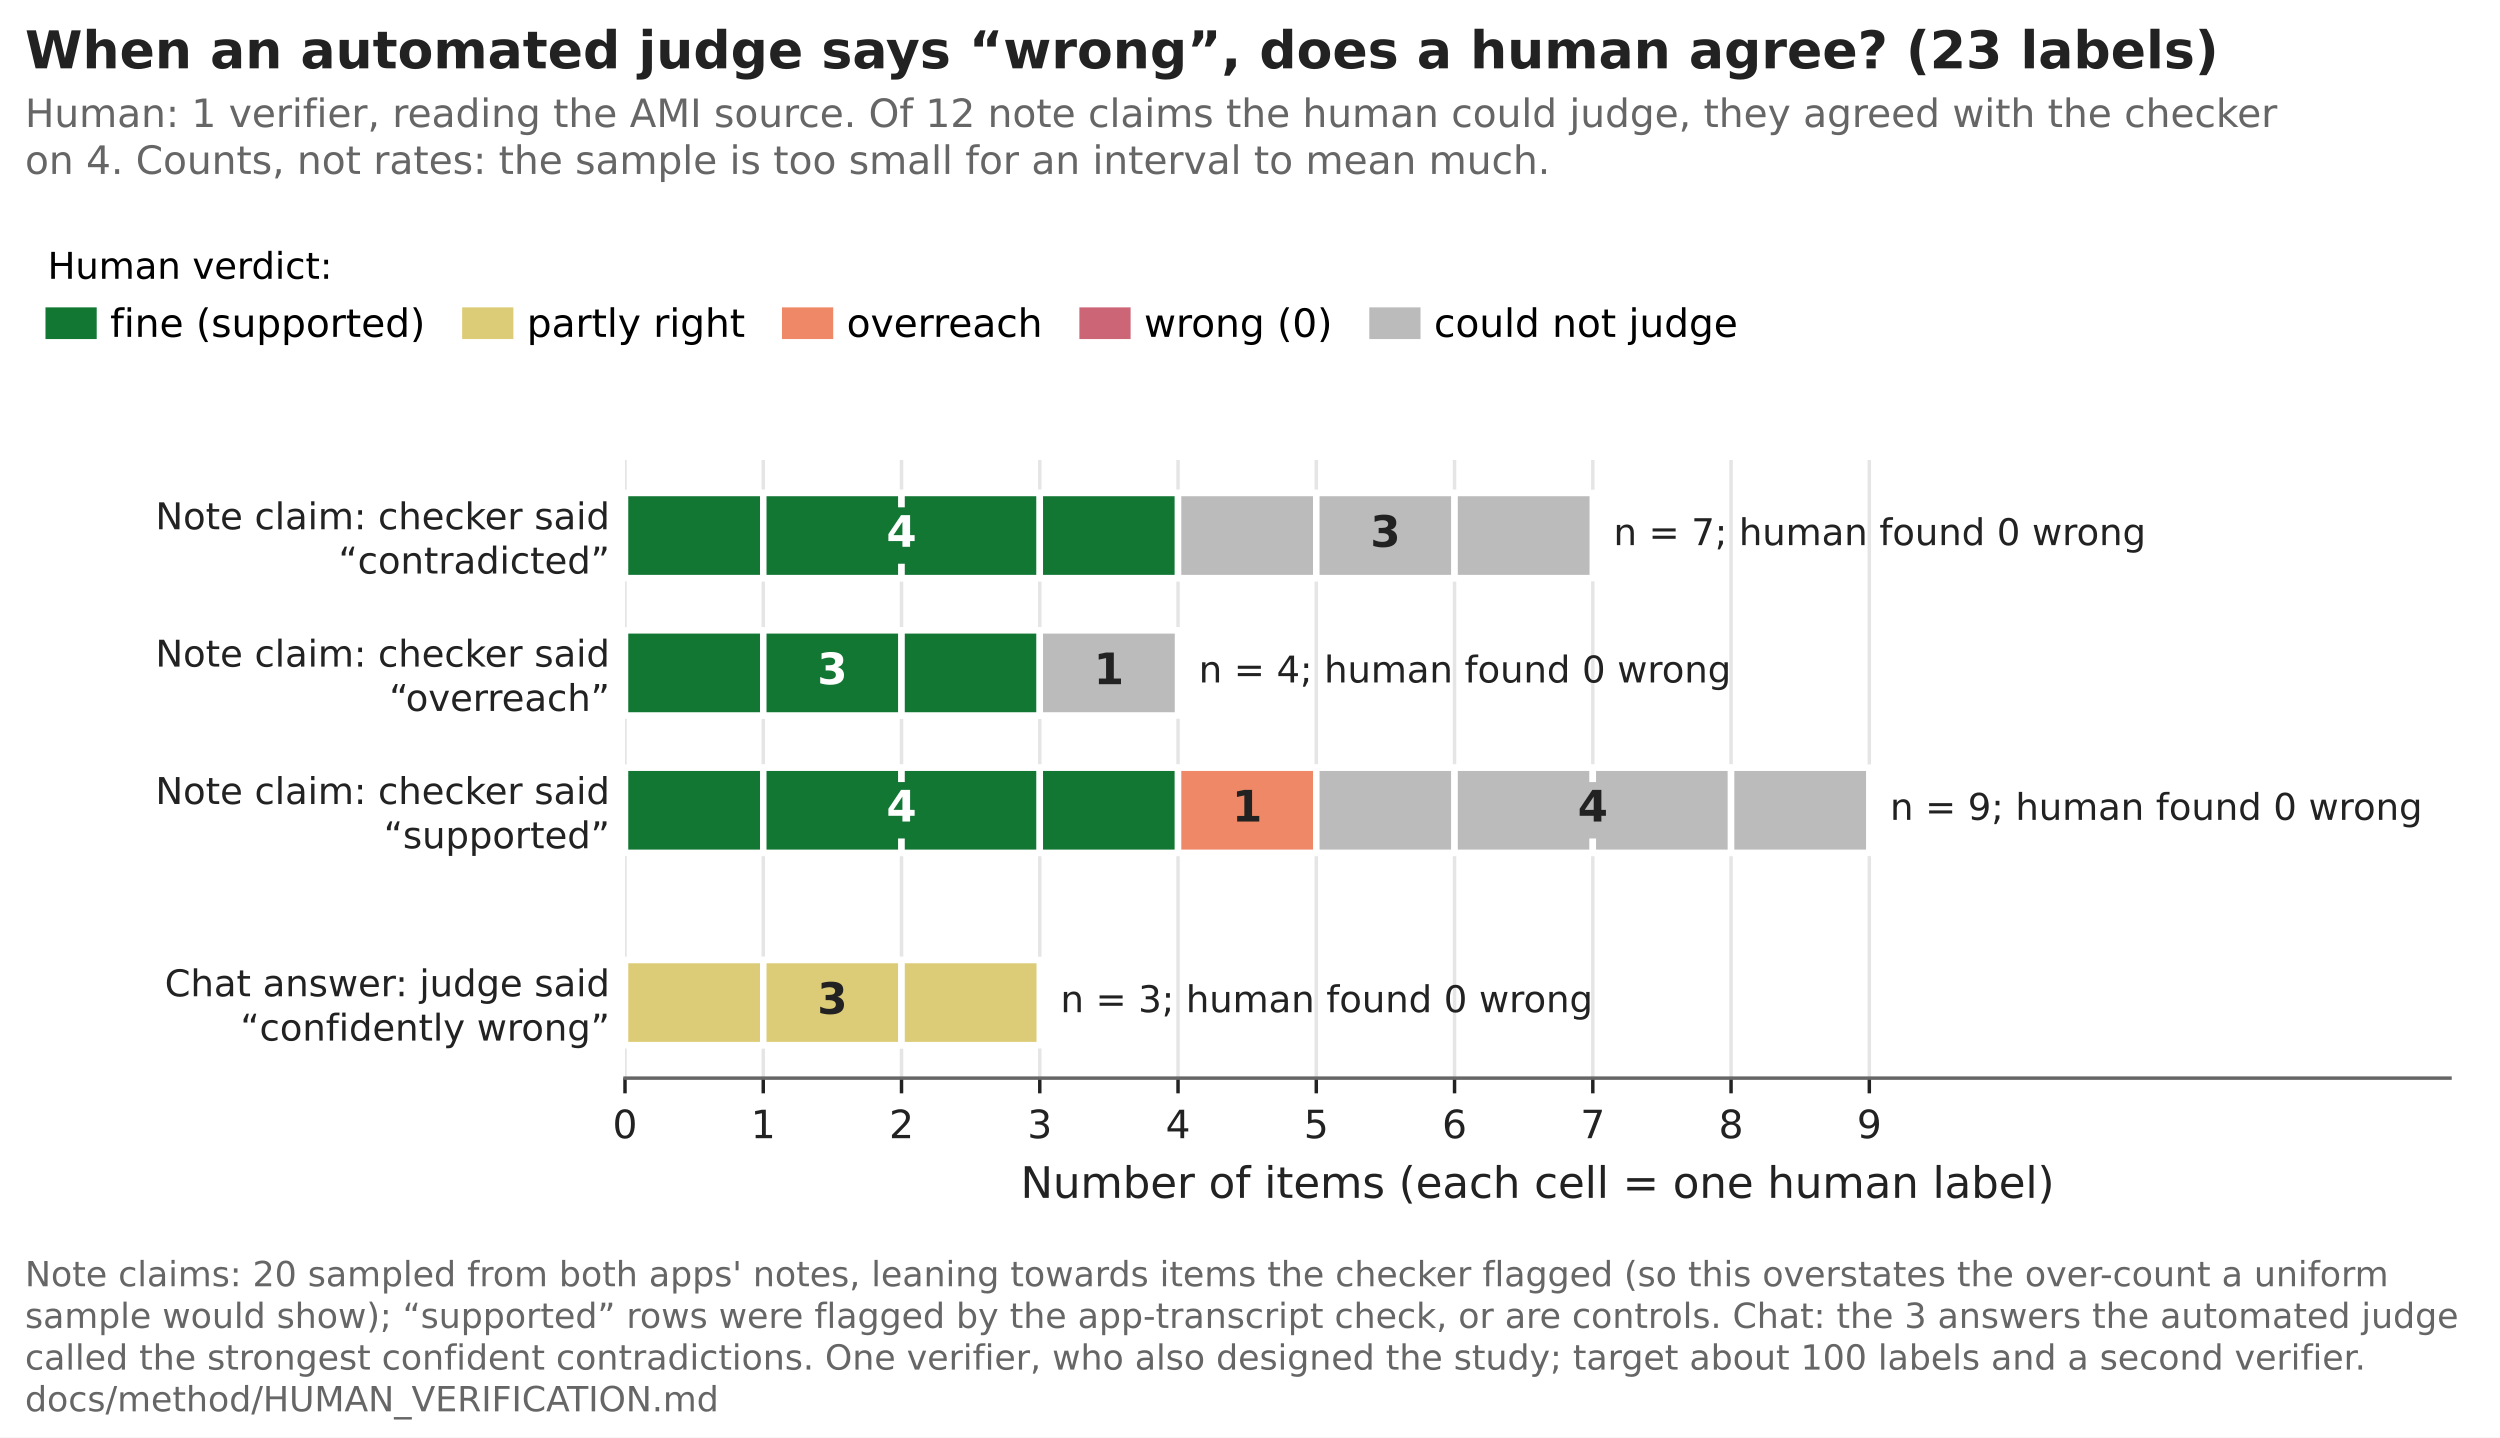
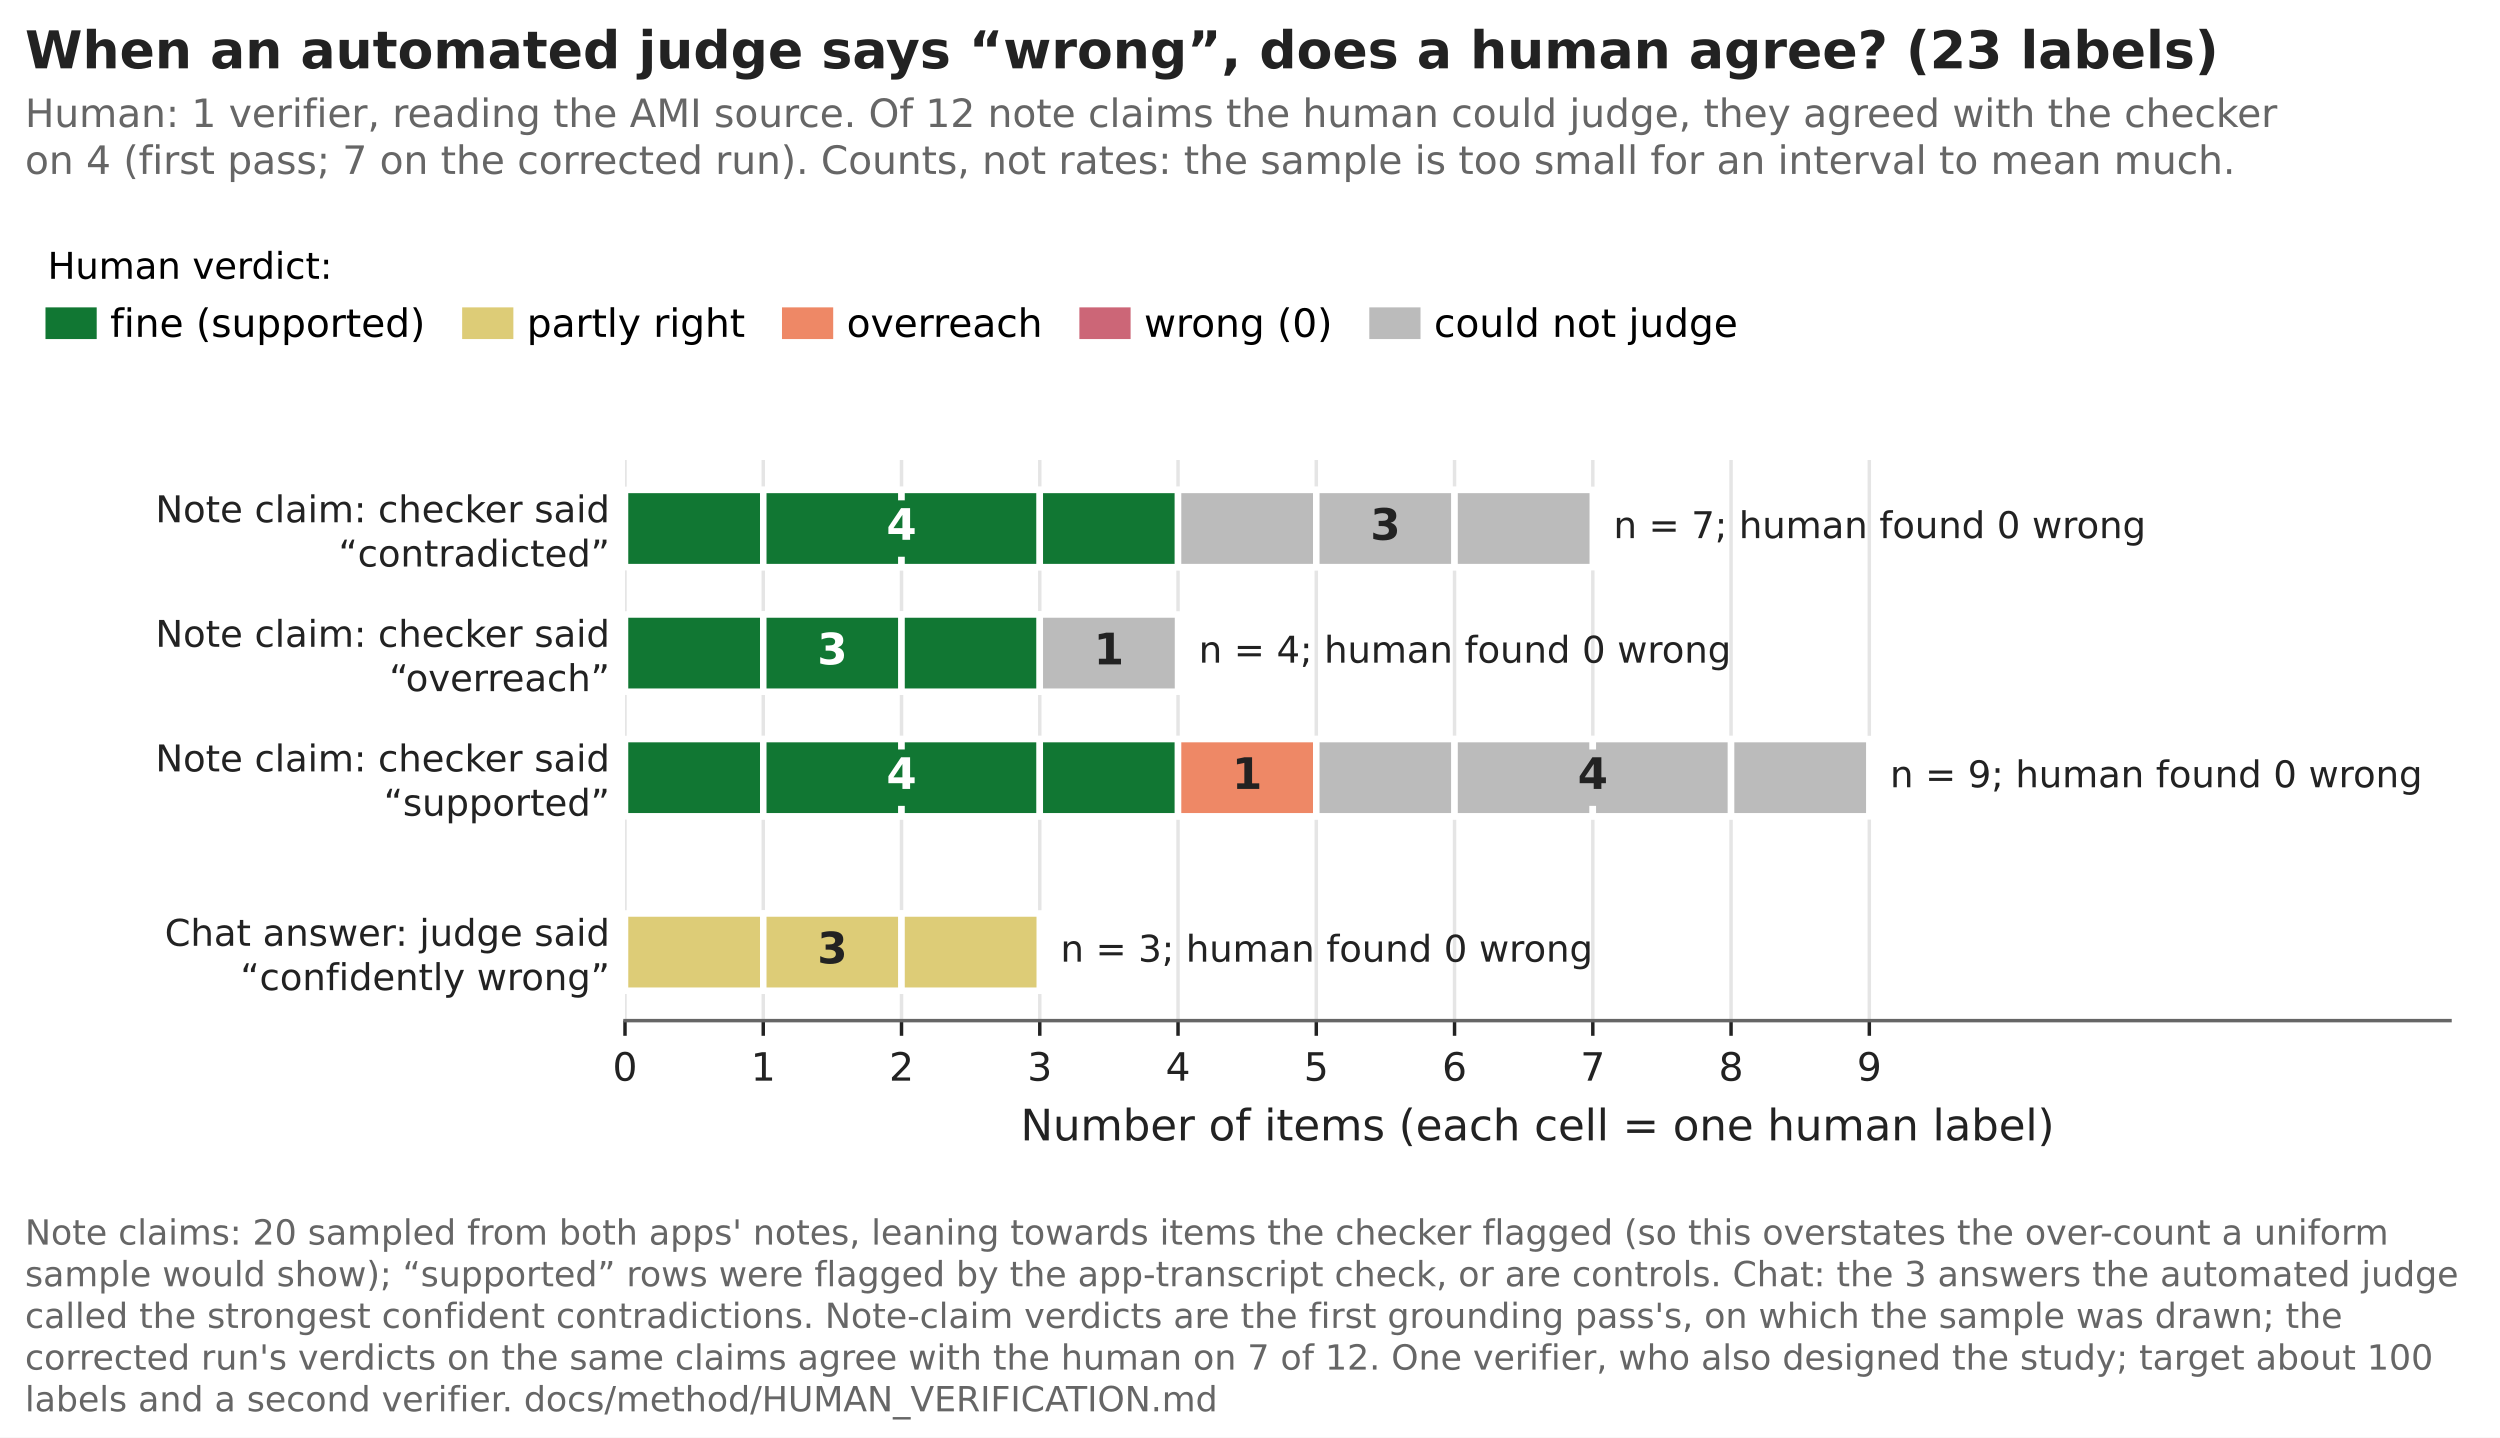
<svg xmlns="http://www.w3.org/2000/svg" xmlns:xlink="http://www.w3.org/1999/xlink" width="576pt" height="331.2pt" viewBox="0 0 576 331.2" version="1.1">
  <defs>
    <style type="text/css">*{stroke-linejoin: round; stroke-linecap: butt}</style>
  </defs>
  <g id="figure_1">
    <g id="patch_1">
      <path d="M 0 331.2  L 576 331.2  L 576 0  L 0 0  z " style="fill: #ffffff" />
    </g>
    <g id="axes_1">
      <g id="patch_2">
-         <path d="M 144 248.4  L 564.48 248.4  L 564.48 105.984  L 144 105.984  z " style="fill: #ffffff" />
+         <path d="M 144 235.152  L 564.48 235.152  L 564.48 105.984  L 144 105.984  z " style="fill: #ffffff" />
      </g>
      <g id="matplotlib.axis_1">
        <g id="xtick_1">
          <g id="line2d_1">
-             <path d="M 144 248.4  L 144 105.984  " clip-path="url(#p1a79050c81)" style="fill: none; stroke: #e5e5e5; stroke-width: 0.8; stroke-linecap: square" />
+             <path d="M 144 235.152  L 144 105.984  " clip-path="url(#pcd026ce5dc)" style="fill: none; stroke: #e5e5e5; stroke-width: 0.8; stroke-linecap: square" />
          </g>
          <g id="line2d_2">
            <defs>
              <path id="mbfbeed4f77" d="M 0 0  L 0 3.5  " style="stroke: #222222; stroke-width: 0.8" />
            </defs>
            <g>
-               <use xlink:href="#mbfbeed4f77" x="144" y="248.4" style="fill: #222222; stroke: #222222; stroke-width: 0.8" />
+               <use xlink:href="#mbfbeed4f77" x="144" y="235.152" style="fill: #222222; stroke: #222222; stroke-width: 0.8" />
            </g>
          </g>
          <g id="text_1">
-             <text style="font-size: 9px; font-family: 'DejaVu Sans', 'Helvetica', 'Arial', sans-serif; text-anchor: middle; fill: #222222" x="144" y="262.238" transform="rotate(-0 144 262.2379)">0</text>
+             <text style="font-size: 9px; font-family: 'DejaVu Sans', 'Helvetica', 'Arial', sans-serif; text-anchor: middle; fill: #222222" x="144" y="248.99" transform="rotate(-0 144 248.9899)">0</text>
          </g>
        </g>
        <g id="xtick_2">
          <g id="line2d_3">
-             <path d="M 175.855 248.4  L 175.855 105.984  " clip-path="url(#p1a79050c81)" style="fill: none; stroke: #e5e5e5; stroke-width: 0.8; stroke-linecap: square" />
+             <path d="M 175.855 235.152  L 175.855 105.984  " clip-path="url(#pcd026ce5dc)" style="fill: none; stroke: #e5e5e5; stroke-width: 0.8; stroke-linecap: square" />
          </g>
          <g id="line2d_4">
            <g>
-               <use xlink:href="#mbfbeed4f77" x="175.855" y="248.4" style="fill: #222222; stroke: #222222; stroke-width: 0.8" />
+               <use xlink:href="#mbfbeed4f77" x="175.855" y="235.152" style="fill: #222222; stroke: #222222; stroke-width: 0.8" />
            </g>
          </g>
          <g id="text_2">
-             <text style="font-size: 9px; font-family: 'DejaVu Sans', 'Helvetica', 'Arial', sans-serif; text-anchor: middle; fill: #222222" x="175.855" y="262.238" transform="rotate(-0 175.8545 262.2379)">1</text>
+             <text style="font-size: 9px; font-family: 'DejaVu Sans', 'Helvetica', 'Arial', sans-serif; text-anchor: middle; fill: #222222" x="175.855" y="248.99" transform="rotate(-0 175.8545 248.9899)">1</text>
          </g>
        </g>
        <g id="xtick_3">
          <g id="line2d_5">
-             <path d="M 207.709 248.4  L 207.709 105.984  " clip-path="url(#p1a79050c81)" style="fill: none; stroke: #e5e5e5; stroke-width: 0.8; stroke-linecap: square" />
+             <path d="M 207.709 235.152  L 207.709 105.984  " clip-path="url(#pcd026ce5dc)" style="fill: none; stroke: #e5e5e5; stroke-width: 0.8; stroke-linecap: square" />
          </g>
          <g id="line2d_6">
            <g>
-               <use xlink:href="#mbfbeed4f77" x="207.709" y="248.4" style="fill: #222222; stroke: #222222; stroke-width: 0.8" />
+               <use xlink:href="#mbfbeed4f77" x="207.709" y="235.152" style="fill: #222222; stroke: #222222; stroke-width: 0.8" />
            </g>
          </g>
          <g id="text_3">
-             <text style="font-size: 9px; font-family: 'DejaVu Sans', 'Helvetica', 'Arial', sans-serif; text-anchor: middle; fill: #222222" x="207.709" y="262.238" transform="rotate(-0 207.7091 262.2379)">2</text>
+             <text style="font-size: 9px; font-family: 'DejaVu Sans', 'Helvetica', 'Arial', sans-serif; text-anchor: middle; fill: #222222" x="207.709" y="248.99" transform="rotate(-0 207.7091 248.9899)">2</text>
          </g>
        </g>
        <g id="xtick_4">
          <g id="line2d_7">
-             <path d="M 239.564 248.4  L 239.564 105.984  " clip-path="url(#p1a79050c81)" style="fill: none; stroke: #e5e5e5; stroke-width: 0.8; stroke-linecap: square" />
+             <path d="M 239.564 235.152  L 239.564 105.984  " clip-path="url(#pcd026ce5dc)" style="fill: none; stroke: #e5e5e5; stroke-width: 0.8; stroke-linecap: square" />
          </g>
          <g id="line2d_8">
            <g>
-               <use xlink:href="#mbfbeed4f77" x="239.564" y="248.4" style="fill: #222222; stroke: #222222; stroke-width: 0.8" />
+               <use xlink:href="#mbfbeed4f77" x="239.564" y="235.152" style="fill: #222222; stroke: #222222; stroke-width: 0.8" />
            </g>
          </g>
          <g id="text_4">
-             <text style="font-size: 9px; font-family: 'DejaVu Sans', 'Helvetica', 'Arial', sans-serif; text-anchor: middle; fill: #222222" x="239.564" y="262.238" transform="rotate(-0 239.5636 262.2379)">3</text>
+             <text style="font-size: 9px; font-family: 'DejaVu Sans', 'Helvetica', 'Arial', sans-serif; text-anchor: middle; fill: #222222" x="239.564" y="248.99" transform="rotate(-0 239.5636 248.9899)">3</text>
          </g>
        </g>
        <g id="xtick_5">
          <g id="line2d_9">
-             <path d="M 271.418 248.4  L 271.418 105.984  " clip-path="url(#p1a79050c81)" style="fill: none; stroke: #e5e5e5; stroke-width: 0.8; stroke-linecap: square" />
+             <path d="M 271.418 235.152  L 271.418 105.984  " clip-path="url(#pcd026ce5dc)" style="fill: none; stroke: #e5e5e5; stroke-width: 0.8; stroke-linecap: square" />
          </g>
          <g id="line2d_10">
            <g>
-               <use xlink:href="#mbfbeed4f77" x="271.418" y="248.4" style="fill: #222222; stroke: #222222; stroke-width: 0.8" />
+               <use xlink:href="#mbfbeed4f77" x="271.418" y="235.152" style="fill: #222222; stroke: #222222; stroke-width: 0.8" />
            </g>
          </g>
          <g id="text_5">
-             <text style="font-size: 9px; font-family: 'DejaVu Sans', 'Helvetica', 'Arial', sans-serif; text-anchor: middle; fill: #222222" x="271.418" y="262.238" transform="rotate(-0 271.4182 262.2379)">4</text>
+             <text style="font-size: 9px; font-family: 'DejaVu Sans', 'Helvetica', 'Arial', sans-serif; text-anchor: middle; fill: #222222" x="271.418" y="248.99" transform="rotate(-0 271.4182 248.9899)">4</text>
          </g>
        </g>
        <g id="xtick_6">
          <g id="line2d_11">
-             <path d="M 303.273 248.4  L 303.273 105.984  " clip-path="url(#p1a79050c81)" style="fill: none; stroke: #e5e5e5; stroke-width: 0.8; stroke-linecap: square" />
+             <path d="M 303.273 235.152  L 303.273 105.984  " clip-path="url(#pcd026ce5dc)" style="fill: none; stroke: #e5e5e5; stroke-width: 0.8; stroke-linecap: square" />
          </g>
          <g id="line2d_12">
            <g>
-               <use xlink:href="#mbfbeed4f77" x="303.273" y="248.4" style="fill: #222222; stroke: #222222; stroke-width: 0.8" />
+               <use xlink:href="#mbfbeed4f77" x="303.273" y="235.152" style="fill: #222222; stroke: #222222; stroke-width: 0.8" />
            </g>
          </g>
          <g id="text_6">
-             <text style="font-size: 9px; font-family: 'DejaVu Sans', 'Helvetica', 'Arial', sans-serif; text-anchor: middle; fill: #222222" x="303.273" y="262.238" transform="rotate(-0 303.2727 262.2379)">5</text>
+             <text style="font-size: 9px; font-family: 'DejaVu Sans', 'Helvetica', 'Arial', sans-serif; text-anchor: middle; fill: #222222" x="303.273" y="248.99" transform="rotate(-0 303.2727 248.9899)">5</text>
          </g>
        </g>
        <g id="xtick_7">
          <g id="line2d_13">
-             <path d="M 335.127 248.4  L 335.127 105.984  " clip-path="url(#p1a79050c81)" style="fill: none; stroke: #e5e5e5; stroke-width: 0.8; stroke-linecap: square" />
+             <path d="M 335.127 235.152  L 335.127 105.984  " clip-path="url(#pcd026ce5dc)" style="fill: none; stroke: #e5e5e5; stroke-width: 0.8; stroke-linecap: square" />
          </g>
          <g id="line2d_14">
            <g>
-               <use xlink:href="#mbfbeed4f77" x="335.127" y="248.4" style="fill: #222222; stroke: #222222; stroke-width: 0.8" />
+               <use xlink:href="#mbfbeed4f77" x="335.127" y="235.152" style="fill: #222222; stroke: #222222; stroke-width: 0.8" />
            </g>
          </g>
          <g id="text_7">
-             <text style="font-size: 9px; font-family: 'DejaVu Sans', 'Helvetica', 'Arial', sans-serif; text-anchor: middle; fill: #222222" x="335.127" y="262.238" transform="rotate(-0 335.1273 262.2379)">6</text>
+             <text style="font-size: 9px; font-family: 'DejaVu Sans', 'Helvetica', 'Arial', sans-serif; text-anchor: middle; fill: #222222" x="335.127" y="248.99" transform="rotate(-0 335.1273 248.9899)">6</text>
          </g>
        </g>
        <g id="xtick_8">
          <g id="line2d_15">
-             <path d="M 366.982 248.4  L 366.982 105.984  " clip-path="url(#p1a79050c81)" style="fill: none; stroke: #e5e5e5; stroke-width: 0.8; stroke-linecap: square" />
+             <path d="M 366.982 235.152  L 366.982 105.984  " clip-path="url(#pcd026ce5dc)" style="fill: none; stroke: #e5e5e5; stroke-width: 0.8; stroke-linecap: square" />
          </g>
          <g id="line2d_16">
            <g>
-               <use xlink:href="#mbfbeed4f77" x="366.982" y="248.4" style="fill: #222222; stroke: #222222; stroke-width: 0.8" />
+               <use xlink:href="#mbfbeed4f77" x="366.982" y="235.152" style="fill: #222222; stroke: #222222; stroke-width: 0.8" />
            </g>
          </g>
          <g id="text_8">
-             <text style="font-size: 9px; font-family: 'DejaVu Sans', 'Helvetica', 'Arial', sans-serif; text-anchor: middle; fill: #222222" x="366.982" y="262.238" transform="rotate(-0 366.9818 262.2379)">7</text>
+             <text style="font-size: 9px; font-family: 'DejaVu Sans', 'Helvetica', 'Arial', sans-serif; text-anchor: middle; fill: #222222" x="366.982" y="248.99" transform="rotate(-0 366.9818 248.9899)">7</text>
          </g>
        </g>
        <g id="xtick_9">
          <g id="line2d_17">
-             <path d="M 398.836 248.4  L 398.836 105.984  " clip-path="url(#p1a79050c81)" style="fill: none; stroke: #e5e5e5; stroke-width: 0.8; stroke-linecap: square" />
+             <path d="M 398.836 235.152  L 398.836 105.984  " clip-path="url(#pcd026ce5dc)" style="fill: none; stroke: #e5e5e5; stroke-width: 0.8; stroke-linecap: square" />
          </g>
          <g id="line2d_18">
            <g>
-               <use xlink:href="#mbfbeed4f77" x="398.836" y="248.4" style="fill: #222222; stroke: #222222; stroke-width: 0.8" />
+               <use xlink:href="#mbfbeed4f77" x="398.836" y="235.152" style="fill: #222222; stroke: #222222; stroke-width: 0.8" />
            </g>
          </g>
          <g id="text_9">
-             <text style="font-size: 9px; font-family: 'DejaVu Sans', 'Helvetica', 'Arial', sans-serif; text-anchor: middle; fill: #222222" x="398.836" y="262.238" transform="rotate(-0 398.8364 262.2379)">8</text>
+             <text style="font-size: 9px; font-family: 'DejaVu Sans', 'Helvetica', 'Arial', sans-serif; text-anchor: middle; fill: #222222" x="398.836" y="248.99" transform="rotate(-0 398.8364 248.9899)">8</text>
          </g>
        </g>
        <g id="xtick_10">
          <g id="line2d_19">
-             <path d="M 430.691 248.4  L 430.691 105.984  " clip-path="url(#p1a79050c81)" style="fill: none; stroke: #e5e5e5; stroke-width: 0.8; stroke-linecap: square" />
+             <path d="M 430.691 235.152  L 430.691 105.984  " clip-path="url(#pcd026ce5dc)" style="fill: none; stroke: #e5e5e5; stroke-width: 0.8; stroke-linecap: square" />
          </g>
          <g id="line2d_20">
            <g>
-               <use xlink:href="#mbfbeed4f77" x="430.691" y="248.4" style="fill: #222222; stroke: #222222; stroke-width: 0.8" />
+               <use xlink:href="#mbfbeed4f77" x="430.691" y="235.152" style="fill: #222222; stroke: #222222; stroke-width: 0.8" />
            </g>
          </g>
          <g id="text_10">
-             <text style="font-size: 9px; font-family: 'DejaVu Sans', 'Helvetica', 'Arial', sans-serif; text-anchor: middle; fill: #222222" x="430.691" y="262.238" transform="rotate(-0 430.6909 262.2379)">9</text>
+             <text style="font-size: 9px; font-family: 'DejaVu Sans', 'Helvetica', 'Arial', sans-serif; text-anchor: middle; fill: #222222" x="430.691" y="248.99" transform="rotate(-0 430.6909 248.9899)">9</text>
          </g>
        </g>
        <g id="text_11">
-           <text style="font-size: 10px; font-family: 'DejaVu Sans', 'Helvetica', 'Arial', sans-serif; text-anchor: middle; fill: #222222" x="354.24" y="275.998" transform="rotate(-0 354.24 275.9984)">Number of items (each cell = one human label)</text>
+           <text style="font-size: 10px; font-family: 'DejaVu Sans', 'Helvetica', 'Arial', sans-serif; text-anchor: middle; fill: #222222" x="354.24" y="262.75" transform="rotate(-0 354.24 262.7504)">Number of items (each cell = one human label)</text>
        </g>
      </g>
      <g id="matplotlib.axis_2">
        <g id="ytick_1">
          <g id="line2d_21" />
          <g id="text_12">
-             <text style="font-size: 8.5px; font-family: 'DejaVu Sans', 'Helvetica', 'Arial', sans-serif; fill: #222222" transform="translate(35.8225 121.944)">Note claim: checker said</text>
-             <text style="font-size: 8.5px; font-family: 'DejaVu Sans', 'Helvetica', 'Arial', sans-serif; fill: #222222" transform="translate(78.00508 132.1463)">“contradicted”</text>
+             <text style="font-size: 8.5px; font-family: 'DejaVu Sans', 'Helvetica', 'Arial', sans-serif; fill: #222222" transform="translate(35.8225 120.3248)">Note claim: checker said</text>
+             <text style="font-size: 8.5px; font-family: 'DejaVu Sans', 'Helvetica', 'Arial', sans-serif; fill: #222222" transform="translate(78.00508 130.5271)">“contradicted”</text>
          </g>
        </g>
        <g id="ytick_2">
          <g id="line2d_22" />
          <g id="text_13">
-             <text style="font-size: 8.5px; font-family: 'DejaVu Sans', 'Helvetica', 'Arial', sans-serif; fill: #222222" transform="translate(35.8225 153.592)">Note claim: checker said</text>
-             <text style="font-size: 8.5px; font-family: 'DejaVu Sans', 'Helvetica', 'Arial', sans-serif; fill: #222222" transform="translate(89.69656 163.7943)">“overreach”</text>
+             <text style="font-size: 8.5px; font-family: 'DejaVu Sans', 'Helvetica', 'Arial', sans-serif; fill: #222222" transform="translate(35.8225 149.0288)">Note claim: checker said</text>
+             <text style="font-size: 8.5px; font-family: 'DejaVu Sans', 'Helvetica', 'Arial', sans-serif; fill: #222222" transform="translate(89.69656 159.2311)">“overreach”</text>
          </g>
        </g>
        <g id="ytick_3">
          <g id="line2d_23" />
          <g id="text_14">
-             <text style="font-size: 8.5px; font-family: 'DejaVu Sans', 'Helvetica', 'Arial', sans-serif; fill: #222222" transform="translate(35.8225 185.24)">Note claim: checker said</text>
-             <text style="font-size: 8.5px; font-family: 'DejaVu Sans', 'Helvetica', 'Arial', sans-serif; fill: #222222" transform="translate(88.43086 195.4423)">“supported”</text>
+             <text style="font-size: 8.5px; font-family: 'DejaVu Sans', 'Helvetica', 'Arial', sans-serif; fill: #222222" transform="translate(35.8225 177.7328)">Note claim: checker said</text>
+             <text style="font-size: 8.5px; font-family: 'DejaVu Sans', 'Helvetica', 'Arial', sans-serif; fill: #222222" transform="translate(88.43086 187.9351)">“supported”</text>
          </g>
        </g>
        <g id="ytick_4">
          <g id="line2d_24" />
          <g id="text_15">
-             <text style="font-size: 8.5px; font-family: 'DejaVu Sans', 'Helvetica', 'Arial', sans-serif; fill: #222222" transform="translate(37.95281 229.5472)">Chat answer: judge said</text>
-             <text style="font-size: 8.5px; font-family: 'DejaVu Sans', 'Helvetica', 'Arial', sans-serif; fill: #222222" transform="translate(55.39508 239.7495)">“confidently wrong”</text>
+             <text style="font-size: 8.5px; font-family: 'DejaVu Sans', 'Helvetica', 'Arial', sans-serif; fill: #222222" transform="translate(37.95281 217.9184)">Chat answer: judge said</text>
+             <text style="font-size: 8.5px; font-family: 'DejaVu Sans', 'Helvetica', 'Arial', sans-serif; fill: #222222" transform="translate(55.39508 228.1207)">“confidently wrong”</text>
          </g>
        </g>
      </g>
      <g id="patch_3">
-         <path d="M 144 133.201  L 175.855 133.201  L 175.855 113.58  L 144 113.58  z " clip-path="url(#p1a79050c81)" style="fill: #117733; stroke: #ffffff; stroke-width: 1.5; stroke-linejoin: miter" />
+         <path d="M 144 130.669  L 175.855 130.669  L 175.855 112.873  L 144 112.873  z " clip-path="url(#pcd026ce5dc)" style="fill: #117733; stroke: #ffffff; stroke-width: 1.5; stroke-linejoin: miter" />
      </g>
      <g id="patch_4">
-         <path d="M 175.855 133.201  L 207.709 133.201  L 207.709 113.58  L 175.855 113.58  z " clip-path="url(#p1a79050c81)" style="fill: #117733; stroke: #ffffff; stroke-width: 1.5; stroke-linejoin: miter" />
+         <path d="M 175.855 130.669  L 207.709 130.669  L 207.709 112.873  L 175.855 112.873  z " clip-path="url(#pcd026ce5dc)" style="fill: #117733; stroke: #ffffff; stroke-width: 1.5; stroke-linejoin: miter" />
      </g>
      <g id="patch_5">
-         <path d="M 207.709 133.201  L 239.564 133.201  L 239.564 113.58  L 207.709 113.58  z " clip-path="url(#p1a79050c81)" style="fill: #117733; stroke: #ffffff; stroke-width: 1.5; stroke-linejoin: miter" />
+         <path d="M 207.709 130.669  L 239.564 130.669  L 239.564 112.873  L 207.709 112.873  z " clip-path="url(#pcd026ce5dc)" style="fill: #117733; stroke: #ffffff; stroke-width: 1.5; stroke-linejoin: miter" />
      </g>
      <g id="patch_6">
-         <path d="M 239.564 133.201  L 271.418 133.201  L 271.418 113.58  L 239.564 113.58  z " clip-path="url(#p1a79050c81)" style="fill: #117733; stroke: #ffffff; stroke-width: 1.5; stroke-linejoin: miter" />
+         <path d="M 239.564 130.669  L 271.418 130.669  L 271.418 112.873  L 239.564 112.873  z " clip-path="url(#pcd026ce5dc)" style="fill: #117733; stroke: #ffffff; stroke-width: 1.5; stroke-linejoin: miter" />
      </g>
      <g id="patch_7">
-         <path d="M 271.418 133.201  L 303.273 133.201  L 303.273 113.58  L 271.418 113.58  z " clip-path="url(#p1a79050c81)" style="fill: #bbbbbb; stroke: #ffffff; stroke-width: 1.5; stroke-linejoin: miter" />
+         <path d="M 271.418 130.669  L 303.273 130.669  L 303.273 112.873  L 271.418 112.873  z " clip-path="url(#pcd026ce5dc)" style="fill: #bbbbbb; stroke: #ffffff; stroke-width: 1.5; stroke-linejoin: miter" />
      </g>
      <g id="patch_8">
-         <path d="M 303.273 133.201  L 335.127 133.201  L 335.127 113.58  L 303.273 113.58  z " clip-path="url(#p1a79050c81)" style="fill: #bbbbbb; stroke: #ffffff; stroke-width: 1.5; stroke-linejoin: miter" />
+         <path d="M 303.273 130.669  L 335.127 130.669  L 335.127 112.873  L 303.273 112.873  z " clip-path="url(#pcd026ce5dc)" style="fill: #bbbbbb; stroke: #ffffff; stroke-width: 1.5; stroke-linejoin: miter" />
      </g>
      <g id="patch_9">
-         <path d="M 335.127 133.201  L 366.982 133.201  L 366.982 113.58  L 335.127 113.58  z " clip-path="url(#p1a79050c81)" style="fill: #bbbbbb; stroke: #ffffff; stroke-width: 1.5; stroke-linejoin: miter" />
+         <path d="M 335.127 130.669  L 366.982 130.669  L 366.982 112.873  L 335.127 112.873  z " clip-path="url(#pcd026ce5dc)" style="fill: #bbbbbb; stroke: #ffffff; stroke-width: 1.5; stroke-linejoin: miter" />
      </g>
      <g id="patch_10">
-         <path d="M 144 164.849  L 175.855 164.849  L 175.855 145.228  L 144 145.228  z " clip-path="url(#p1a79050c81)" style="fill: #117733; stroke: #ffffff; stroke-width: 1.5; stroke-linejoin: miter" />
+         <path d="M 144 159.373  L 175.855 159.373  L 175.855 141.577  L 144 141.577  z " clip-path="url(#pcd026ce5dc)" style="fill: #117733; stroke: #ffffff; stroke-width: 1.5; stroke-linejoin: miter" />
      </g>
      <g id="patch_11">
-         <path d="M 175.855 164.849  L 207.709 164.849  L 207.709 145.228  L 175.855 145.228  z " clip-path="url(#p1a79050c81)" style="fill: #117733; stroke: #ffffff; stroke-width: 1.5; stroke-linejoin: miter" />
+         <path d="M 175.855 159.373  L 207.709 159.373  L 207.709 141.577  L 175.855 141.577  z " clip-path="url(#pcd026ce5dc)" style="fill: #117733; stroke: #ffffff; stroke-width: 1.5; stroke-linejoin: miter" />
      </g>
      <g id="patch_12">
-         <path d="M 207.709 164.849  L 239.564 164.849  L 239.564 145.228  L 207.709 145.228  z " clip-path="url(#p1a79050c81)" style="fill: #117733; stroke: #ffffff; stroke-width: 1.5; stroke-linejoin: miter" />
+         <path d="M 207.709 159.373  L 239.564 159.373  L 239.564 141.577  L 207.709 141.577  z " clip-path="url(#pcd026ce5dc)" style="fill: #117733; stroke: #ffffff; stroke-width: 1.5; stroke-linejoin: miter" />
      </g>
      <g id="patch_13">
-         <path d="M 239.564 164.849  L 271.418 164.849  L 271.418 145.228  L 239.564 145.228  z " clip-path="url(#p1a79050c81)" style="fill: #bbbbbb; stroke: #ffffff; stroke-width: 1.5; stroke-linejoin: miter" />
+         <path d="M 239.564 159.373  L 271.418 159.373  L 271.418 141.577  L 239.564 141.577  z " clip-path="url(#pcd026ce5dc)" style="fill: #bbbbbb; stroke: #ffffff; stroke-width: 1.5; stroke-linejoin: miter" />
      </g>
      <g id="patch_14">
-         <path d="M 144 196.497  L 175.855 196.497  L 175.855 176.876  L 144 176.876  z " clip-path="url(#p1a79050c81)" style="fill: #117733; stroke: #ffffff; stroke-width: 1.5; stroke-linejoin: miter" />
+         <path d="M 144 188.077  L 175.855 188.077  L 175.855 170.281  L 144 170.281  z " clip-path="url(#pcd026ce5dc)" style="fill: #117733; stroke: #ffffff; stroke-width: 1.5; stroke-linejoin: miter" />
      </g>
      <g id="patch_15">
-         <path d="M 175.855 196.497  L 207.709 196.497  L 207.709 176.876  L 175.855 176.876  z " clip-path="url(#p1a79050c81)" style="fill: #117733; stroke: #ffffff; stroke-width: 1.5; stroke-linejoin: miter" />
+         <path d="M 175.855 188.077  L 207.709 188.077  L 207.709 170.281  L 175.855 170.281  z " clip-path="url(#pcd026ce5dc)" style="fill: #117733; stroke: #ffffff; stroke-width: 1.5; stroke-linejoin: miter" />
      </g>
      <g id="patch_16">
-         <path d="M 207.709 196.497  L 239.564 196.497  L 239.564 176.876  L 207.709 176.876  z " clip-path="url(#p1a79050c81)" style="fill: #117733; stroke: #ffffff; stroke-width: 1.5; stroke-linejoin: miter" />
+         <path d="M 207.709 188.077  L 239.564 188.077  L 239.564 170.281  L 207.709 170.281  z " clip-path="url(#pcd026ce5dc)" style="fill: #117733; stroke: #ffffff; stroke-width: 1.5; stroke-linejoin: miter" />
      </g>
      <g id="patch_17">
-         <path d="M 239.564 196.497  L 271.418 196.497  L 271.418 176.876  L 239.564 176.876  z " clip-path="url(#p1a79050c81)" style="fill: #117733; stroke: #ffffff; stroke-width: 1.5; stroke-linejoin: miter" />
+         <path d="M 239.564 188.077  L 271.418 188.077  L 271.418 170.281  L 239.564 170.281  z " clip-path="url(#pcd026ce5dc)" style="fill: #117733; stroke: #ffffff; stroke-width: 1.5; stroke-linejoin: miter" />
      </g>
      <g id="patch_18">
-         <path d="M 271.418 196.497  L 303.273 196.497  L 303.273 176.876  L 271.418 176.876  z " clip-path="url(#p1a79050c81)" style="fill: #ee8866; stroke: #ffffff; stroke-width: 1.5; stroke-linejoin: miter" />
+         <path d="M 271.418 188.077  L 303.273 188.077  L 303.273 170.281  L 271.418 170.281  z " clip-path="url(#pcd026ce5dc)" style="fill: #ee8866; stroke: #ffffff; stroke-width: 1.5; stroke-linejoin: miter" />
      </g>
      <g id="patch_19">
-         <path d="M 303.273 196.497  L 335.127 196.497  L 335.127 176.876  L 303.273 176.876  z " clip-path="url(#p1a79050c81)" style="fill: #bbbbbb; stroke: #ffffff; stroke-width: 1.5; stroke-linejoin: miter" />
+         <path d="M 303.273 188.077  L 335.127 188.077  L 335.127 170.281  L 303.273 170.281  z " clip-path="url(#pcd026ce5dc)" style="fill: #bbbbbb; stroke: #ffffff; stroke-width: 1.5; stroke-linejoin: miter" />
      </g>
      <g id="patch_20">
-         <path d="M 335.127 196.497  L 366.982 196.497  L 366.982 176.876  L 335.127 176.876  z " clip-path="url(#p1a79050c81)" style="fill: #bbbbbb; stroke: #ffffff; stroke-width: 1.5; stroke-linejoin: miter" />
+         <path d="M 335.127 188.077  L 366.982 188.077  L 366.982 170.281  L 335.127 170.281  z " clip-path="url(#pcd026ce5dc)" style="fill: #bbbbbb; stroke: #ffffff; stroke-width: 1.5; stroke-linejoin: miter" />
      </g>
      <g id="patch_21">
-         <path d="M 366.982 196.497  L 398.836 196.497  L 398.836 176.876  L 366.982 176.876  z " clip-path="url(#p1a79050c81)" style="fill: #bbbbbb; stroke: #ffffff; stroke-width: 1.5; stroke-linejoin: miter" />
+         <path d="M 366.982 188.077  L 398.836 188.077  L 398.836 170.281  L 366.982 170.281  z " clip-path="url(#pcd026ce5dc)" style="fill: #bbbbbb; stroke: #ffffff; stroke-width: 1.5; stroke-linejoin: miter" />
      </g>
      <g id="patch_22">
-         <path d="M 398.836 196.497  L 430.691 196.497  L 430.691 176.876  L 398.836 176.876  z " clip-path="url(#p1a79050c81)" style="fill: #bbbbbb; stroke: #ffffff; stroke-width: 1.5; stroke-linejoin: miter" />
+         <path d="M 398.836 188.077  L 430.691 188.077  L 430.691 170.281  L 398.836 170.281  z " clip-path="url(#pcd026ce5dc)" style="fill: #bbbbbb; stroke: #ffffff; stroke-width: 1.5; stroke-linejoin: miter" />
      </g>
      <g id="patch_23">
-         <path d="M 144 240.804  L 175.855 240.804  L 175.855 221.183  L 144 221.183  z " clip-path="url(#p1a79050c81)" style="fill: #ddcc77; stroke: #ffffff; stroke-width: 1.5; stroke-linejoin: miter" />
+         <path d="M 144 228.263  L 175.855 228.263  L 175.855 210.467  L 144 210.467  z " clip-path="url(#pcd026ce5dc)" style="fill: #ddcc77; stroke: #ffffff; stroke-width: 1.5; stroke-linejoin: miter" />
      </g>
      <g id="patch_24">
-         <path d="M 175.855 240.804  L 207.709 240.804  L 207.709 221.183  L 175.855 221.183  z " clip-path="url(#p1a79050c81)" style="fill: #ddcc77; stroke: #ffffff; stroke-width: 1.5; stroke-linejoin: miter" />
+         <path d="M 175.855 228.263  L 207.709 228.263  L 207.709 210.467  L 175.855 210.467  z " clip-path="url(#pcd026ce5dc)" style="fill: #ddcc77; stroke: #ffffff; stroke-width: 1.5; stroke-linejoin: miter" />
      </g>
      <g id="patch_25">
-         <path d="M 207.709 240.804  L 239.564 240.804  L 239.564 221.183  L 207.709 221.183  z " clip-path="url(#p1a79050c81)" style="fill: #ddcc77; stroke: #ffffff; stroke-width: 1.5; stroke-linejoin: miter" />
+         <path d="M 207.709 228.263  L 239.564 228.263  L 239.564 210.467  L 207.709 210.467  z " clip-path="url(#pcd026ce5dc)" style="fill: #ddcc77; stroke: #ffffff; stroke-width: 1.5; stroke-linejoin: miter" />
      </g>
      <g id="patch_26">
-         <path d="M 144 248.4  L 564.48 248.4  " style="fill: none; stroke: #666666; stroke-width: 0.8; stroke-linejoin: miter; stroke-linecap: square" />
+         <path d="M 144 235.152  L 564.48 235.152  " style="fill: none; stroke: #666666; stroke-width: 0.8; stroke-linejoin: miter; stroke-linecap: square" />
      </g>
      <g id="text_16">
        <g id="patch_27">
-           <path d="M 204.23 129.89  L 211.188 129.89  Q 212.688 129.89 212.688 128.39  L 212.688 118.39  Q 212.688 116.89 211.188 116.89  L 204.23 116.89  Q 202.73 116.89 202.73 118.39  L 202.73 128.39  Q 202.73 129.89 204.23 129.89  z " style="fill: #117733" />
-         </g>
-         <text style="font-weight: 700; font-size: 10px; font-family: 'DejaVu Sans', 'Helvetica', 'Arial', sans-serif; text-anchor: middle; fill: #ffffff" x="207.709" y="125.988" transform="rotate(-0 207.7091 125.9881)">4</text>
+           <path d="M 204.23 128.271  L 211.188 128.271  Q 212.688 128.271 212.688 126.771  L 212.688 116.771  Q 212.688 115.271 211.188 115.271  L 204.23 115.271  Q 202.73 115.271 202.73 116.771  L 202.73 126.771  Q 202.73 128.271 204.23 128.271  z " style="fill: #117733" />
+         </g>
+         <text style="font-weight: 700; font-size: 10px; font-family: 'DejaVu Sans', 'Helvetica', 'Arial', sans-serif; text-anchor: middle; fill: #ffffff" x="207.709" y="124.369" transform="rotate(-0 207.7091 124.3689)">4</text>
      </g>
      <g id="text_17">
        <g id="patch_28">
-           <path d="M 315.721 129.89  L 322.679 129.89  Q 324.179 129.89 324.179 128.39  L 324.179 118.39  Q 324.179 116.89 322.679 116.89  L 315.721 116.89  Q 314.221 116.89 314.221 118.39  L 314.221 128.39  Q 314.221 129.89 315.721 129.89  z " style="fill: #bbbbbb" />
-         </g>
-         <text style="font-weight: 700; font-size: 10px; font-family: 'DejaVu Sans', 'Helvetica', 'Arial', sans-serif; text-anchor: middle; fill: #222222" x="319.2" y="125.988" transform="rotate(-0 319.2 125.9881)">3</text>
+           <path d="M 315.721 128.271  L 322.679 128.271  Q 324.179 128.271 324.179 126.771  L 324.179 116.771  Q 324.179 115.271 322.679 115.271  L 315.721 115.271  Q 314.221 115.271 314.221 116.771  L 314.221 126.771  Q 314.221 128.271 315.721 128.271  z " style="fill: #bbbbbb" />
+         </g>
+         <text style="font-weight: 700; font-size: 10px; font-family: 'DejaVu Sans', 'Helvetica', 'Arial', sans-serif; text-anchor: middle; fill: #222222" x="319.2" y="124.369" transform="rotate(-0 319.2 124.3689)">3</text>
      </g>
      <g id="text_18">
-         <text style="font-size: 8.5px; font-family: 'DejaVu Sans', 'Helvetica', 'Arial', sans-serif; text-anchor: start; fill: #222222" x="371.76" y="125.599" transform="rotate(-0 371.76 125.5987)">n = 7; human found 0 wrong</text>
+         <text style="font-size: 8.5px; font-family: 'DejaVu Sans', 'Helvetica', 'Arial', sans-serif; text-anchor: start; fill: #222222" x="371.76" y="123.98" transform="rotate(-0 371.76 123.9795)">n = 7; human found 0 wrong</text>
      </g>
      <g id="text_19">
        <g id="patch_29">
-           <path d="M 188.303 161.538  L 195.261 161.538  Q 196.761 161.538 196.761 160.038  L 196.761 150.038  Q 196.761 148.538 195.261 148.538  L 188.303 148.538  Q 186.803 148.538 186.803 150.038  L 186.803 160.038  Q 186.803 161.538 188.303 161.538  z " style="fill: #117733" />
-         </g>
-         <text style="font-weight: 700; font-size: 10px; font-family: 'DejaVu Sans', 'Helvetica', 'Arial', sans-serif; text-anchor: middle; fill: #ffffff" x="191.782" y="157.636" transform="rotate(-0 191.7818 157.6361)">3</text>
+           <path d="M 188.303 156.975  L 195.261 156.975  Q 196.761 156.975 196.761 155.475  L 196.761 145.475  Q 196.761 143.975 195.261 143.975  L 188.303 143.975  Q 186.803 143.975 186.803 145.475  L 186.803 155.475  Q 186.803 156.975 188.303 156.975  z " style="fill: #117733" />
+         </g>
+         <text style="font-weight: 700; font-size: 10px; font-family: 'DejaVu Sans', 'Helvetica', 'Arial', sans-serif; text-anchor: middle; fill: #ffffff" x="191.782" y="153.073" transform="rotate(-0 191.7818 153.0729)">3</text>
      </g>
      <g id="text_20">
        <g id="patch_30">
-           <path d="M 252.012 161.538  L 258.97 161.538  Q 260.47 161.538 260.47 160.038  L 260.47 150.038  Q 260.47 148.538 258.97 148.538  L 252.012 148.538  Q 250.512 148.538 250.512 150.038  L 250.512 160.038  Q 250.512 161.538 252.012 161.538  z " style="fill: #bbbbbb" />
-         </g>
-         <text style="font-weight: 700; font-size: 10px; font-family: 'DejaVu Sans', 'Helvetica', 'Arial', sans-serif; text-anchor: middle; fill: #222222" x="255.491" y="157.636" transform="rotate(-0 255.4909 157.6361)">1</text>
+           <path d="M 252.012 156.975  L 258.97 156.975  Q 260.47 156.975 260.47 155.475  L 260.47 145.475  Q 260.47 143.975 258.97 143.975  L 252.012 143.975  Q 250.512 143.975 250.512 145.475  L 250.512 155.475  Q 250.512 156.975 252.012 156.975  z " style="fill: #bbbbbb" />
+         </g>
+         <text style="font-weight: 700; font-size: 10px; font-family: 'DejaVu Sans', 'Helvetica', 'Arial', sans-serif; text-anchor: middle; fill: #222222" x="255.491" y="153.073" transform="rotate(-0 255.4909 153.0729)">1</text>
      </g>
      <g id="text_21">
-         <text style="font-size: 8.5px; font-family: 'DejaVu Sans', 'Helvetica', 'Arial', sans-serif; text-anchor: start; fill: #222222" x="276.196" y="157.247" transform="rotate(-0 276.1964 157.2467)">n = 4; human found 0 wrong</text>
+         <text style="font-size: 8.5px; font-family: 'DejaVu Sans', 'Helvetica', 'Arial', sans-serif; text-anchor: start; fill: #222222" x="276.196" y="152.684" transform="rotate(-0 276.1964 152.6835)">n = 4; human found 0 wrong</text>
      </g>
      <g id="text_22">
        <g id="patch_31">
-           <path d="M 204.23 193.186  L 211.188 193.186  Q 212.688 193.186 212.688 191.686  L 212.688 181.686  Q 212.688 180.186 211.188 180.186  L 204.23 180.186  Q 202.73 180.186 202.73 181.686  L 202.73 191.686  Q 202.73 193.186 204.23 193.186  z " style="fill: #117733" />
-         </g>
-         <text style="font-weight: 700; font-size: 10px; font-family: 'DejaVu Sans', 'Helvetica', 'Arial', sans-serif; text-anchor: middle; fill: #ffffff" x="207.709" y="189.284" transform="rotate(-0 207.7091 189.2841)">4</text>
+           <path d="M 204.23 185.679  L 211.188 185.679  Q 212.688 185.679 212.688 184.179  L 212.688 174.179  Q 212.688 172.679 211.188 172.679  L 204.23 172.679  Q 202.73 172.679 202.73 174.179  L 202.73 184.179  Q 202.73 185.679 204.23 185.679  z " style="fill: #117733" />
+         </g>
+         <text style="font-weight: 700; font-size: 10px; font-family: 'DejaVu Sans', 'Helvetica', 'Arial', sans-serif; text-anchor: middle; fill: #ffffff" x="207.709" y="181.777" transform="rotate(-0 207.7091 181.7769)">4</text>
      </g>
      <g id="text_23">
        <g id="patch_32">
-           <path d="M 283.867 193.186  L 290.824 193.186  Q 292.324 193.186 292.324 191.686  L 292.324 181.686  Q 292.324 180.186 290.824 180.186  L 283.867 180.186  Q 282.367 180.186 282.367 181.686  L 282.367 191.686  Q 282.367 193.186 283.867 193.186  z " style="fill: #ee8866" />
-         </g>
-         <text style="font-weight: 700; font-size: 10px; font-family: 'DejaVu Sans', 'Helvetica', 'Arial', sans-serif; text-anchor: middle; fill: #222222" x="287.345" y="189.284" transform="rotate(-0 287.3455 189.2841)">1</text>
+           <path d="M 283.867 185.679  L 290.824 185.679  Q 292.324 185.679 292.324 184.179  L 292.324 174.179  Q 292.324 172.679 290.824 172.679  L 283.867 172.679  Q 282.367 172.679 282.367 174.179  L 282.367 184.179  Q 282.367 185.679 283.867 185.679  z " style="fill: #ee8866" />
+         </g>
+         <text style="font-weight: 700; font-size: 10px; font-family: 'DejaVu Sans', 'Helvetica', 'Arial', sans-serif; text-anchor: middle; fill: #222222" x="287.345" y="181.777" transform="rotate(-0 287.3455 181.7769)">1</text>
      </g>
      <g id="text_24">
        <g id="patch_33">
-           <path d="M 363.503 193.186  L 370.461 193.186  Q 371.961 193.186 371.961 191.686  L 371.961 181.686  Q 371.961 180.186 370.461 180.186  L 363.503 180.186  Q 362.003 180.186 362.003 181.686  L 362.003 191.686  Q 362.003 193.186 363.503 193.186  z " style="fill: #bbbbbb" />
-         </g>
-         <text style="font-weight: 700; font-size: 10px; font-family: 'DejaVu Sans', 'Helvetica', 'Arial', sans-serif; text-anchor: middle; fill: #222222" x="366.982" y="189.284" transform="rotate(-0 366.9818 189.2841)">4</text>
+           <path d="M 363.503 185.679  L 370.461 185.679  Q 371.961 185.679 371.961 184.179  L 371.961 174.179  Q 371.961 172.679 370.461 172.679  L 363.503 172.679  Q 362.003 172.679 362.003 174.179  L 362.003 184.179  Q 362.003 185.679 363.503 185.679  z " style="fill: #bbbbbb" />
+         </g>
+         <text style="font-weight: 700; font-size: 10px; font-family: 'DejaVu Sans', 'Helvetica', 'Arial', sans-serif; text-anchor: middle; fill: #222222" x="366.982" y="181.777" transform="rotate(-0 366.9818 181.7769)">4</text>
      </g>
      <g id="text_25">
-         <text style="font-size: 8.5px; font-family: 'DejaVu Sans', 'Helvetica', 'Arial', sans-serif; text-anchor: start; fill: #222222" x="435.469" y="188.895" transform="rotate(-0 435.4691 188.8947)">n = 9; human found 0 wrong</text>
+         <text style="font-size: 8.5px; font-family: 'DejaVu Sans', 'Helvetica', 'Arial', sans-serif; text-anchor: start; fill: #222222" x="435.469" y="181.388" transform="rotate(-0 435.4691 181.3875)">n = 9; human found 0 wrong</text>
      </g>
      <g id="text_26">
        <g id="patch_34">
-           <path d="M 188.303 237.494  L 195.261 237.494  Q 196.761 237.494 196.761 235.994  L 196.761 225.994  Q 196.761 224.494 195.261 224.494  L 188.303 224.494  Q 186.803 224.494 186.803 225.994  L 186.803 235.994  Q 186.803 237.494 188.303 237.494  z " style="fill: #ddcc77" />
-         </g>
-         <text style="font-weight: 700; font-size: 10px; font-family: 'DejaVu Sans', 'Helvetica', 'Arial', sans-serif; text-anchor: middle; fill: #222222" x="191.782" y="233.591" transform="rotate(-0 191.7818 233.5913)">3</text>
+           <path d="M 188.303 225.865  L 195.261 225.865  Q 196.761 225.865 196.761 224.365  L 196.761 214.365  Q 196.761 212.865 195.261 212.865  L 188.303 212.865  Q 186.803 212.865 186.803 214.365  L 186.803 224.365  Q 186.803 225.865 188.303 225.865  z " style="fill: #ddcc77" />
+         </g>
+         <text style="font-weight: 700; font-size: 10px; font-family: 'DejaVu Sans', 'Helvetica', 'Arial', sans-serif; text-anchor: middle; fill: #222222" x="191.782" y="221.962" transform="rotate(-0 191.7818 221.9625)">3</text>
      </g>
      <g id="text_27">
-         <text style="font-size: 8.5px; font-family: 'DejaVu Sans', 'Helvetica', 'Arial', sans-serif; text-anchor: start; fill: #222222" x="244.342" y="233.202" transform="rotate(-0 244.3418 233.2019)">n = 3; human found 0 wrong</text>
+         <text style="font-size: 8.5px; font-family: 'DejaVu Sans', 'Helvetica', 'Arial', sans-serif; text-anchor: start; fill: #222222" x="244.342" y="221.573" transform="rotate(-0 244.3418 221.5731)">n = 3; human found 0 wrong</text>
      </g>
    </g>
    <g id="text_28">
      <text style="font-weight: 700; font-size: 12px; font-family: 'DejaVu Sans', 'Helvetica', 'Arial', sans-serif; text-anchor: start; fill: #222222" x="5.76" y="15.742" transform="rotate(-0 5.76 15.74212)">When an automated judge says “wrong”, does a human agree? (23 labels)</text>
    </g>
    <g id="text_29">
      <text style="font-size: 9px; font-family: 'DejaVu Sans', 'Helvetica', 'Arial', sans-serif; fill: #666666" transform="translate(5.76 29.26747)">Human: 1 verifier, reading the AMI source. Of 12 note claims the human could judge, they agreed with the checker</text>
-       <text style="font-size: 9px; font-family: 'DejaVu Sans', 'Helvetica', 'Arial', sans-serif; fill: #666666" transform="translate(5.76 40.06993)">on 4. Counts, not rates: the sample is too small for an interval to mean much.</text>
+       <text style="font-size: 9px; font-family: 'DejaVu Sans', 'Helvetica', 'Arial', sans-serif; fill: #666666" transform="translate(5.76 40.06993)">on 4 (first pass; 7 on the corrected run). Counts, not rates: the sample is too small for an interval to mean much.</text>
    </g>
    <g id="text_30">
-       <text style="font-size: 8px; font-family: 'DejaVu Sans', 'Helvetica', 'Arial', sans-serif; fill: #666666" transform="translate(5.76 296.3588)">Note claims: 20 sampled from both apps' notes, leaning towards items the checker flagged (so this overstates the over-count a uniform</text>
-       <text style="font-size: 8px; font-family: 'DejaVu Sans', 'Helvetica', 'Arial', sans-serif; fill: #666666" transform="translate(5.76 305.961)">sample would show); “supported” rows were flagged by the app-transcript check, or are controls. Chat: the 3 answers the automated judge</text>
-       <text style="font-size: 8px; font-family: 'DejaVu Sans', 'Helvetica', 'Arial', sans-serif; fill: #666666" transform="translate(5.76 315.5632)">called the strongest confident contradictions. One verifier, who also designed the study; target about 100 labels and a second verifier.</text>
-       <text style="font-size: 8px; font-family: 'DejaVu Sans', 'Helvetica', 'Arial', sans-serif; fill: #666666" transform="translate(5.76 325.1653)">docs/method/HUMAN_VERIFICATION.md</text>
+       <text style="font-size: 8px; font-family: 'DejaVu Sans', 'Helvetica', 'Arial', sans-serif; fill: #666666" transform="translate(5.76 286.7566)">Note claims: 20 sampled from both apps' notes, leaning towards items the checker flagged (so this overstates the over-count a uniform</text>
+       <text style="font-size: 8px; font-family: 'DejaVu Sans', 'Helvetica', 'Arial', sans-serif; fill: #666666" transform="translate(5.76 296.3588)">sample would show); “supported” rows were flagged by the app-transcript check, or are controls. Chat: the 3 answers the automated judge</text>
+       <text style="font-size: 8px; font-family: 'DejaVu Sans', 'Helvetica', 'Arial', sans-serif; fill: #666666" transform="translate(5.76 305.961)">called the strongest confident contradictions. Note-claim verdicts are the first grounding pass's, on which the sample was drawn; the</text>
+       <text style="font-size: 8px; font-family: 'DejaVu Sans', 'Helvetica', 'Arial', sans-serif; fill: #666666" transform="translate(5.76 315.5632)">corrected run's verdicts on the same claims agree with the human on 7 of 12. One verifier, who also designed the study; target about 100</text>
+       <text style="font-size: 8px; font-family: 'DejaVu Sans', 'Helvetica', 'Arial', sans-serif; fill: #666666" transform="translate(5.76 325.1653)">labels and a second verifier. docs/method/HUMAN_VERIFICATION.md</text>
    </g>
    <g id="legend_1">
      <g id="text_31">
        <text style="font-size: 8.5px; font-family: 'DejaVu Sans', 'Helvetica', 'Arial', sans-serif; text-anchor: start" x="10.98" y="64.239" transform="rotate(-0 10.98 64.23867)">Human verdict:</text>
      </g>
      <g id="patch_35">
        <path d="M 10.98 77.619  L 21.78 77.619  L 21.78 71.319  L 10.98 71.319  z " style="fill: #117733; stroke: #117733; stroke-linejoin: miter" />
      </g>
      <g id="text_32">
        <text style="font-size: 9px; font-family: 'DejaVu Sans', 'Helvetica', 'Arial', sans-serif; text-anchor: start" x="25.38" y="77.619" transform="rotate(-0 25.38 77.61926)">fine (supported)</text>
      </g>
      <g id="patch_36">
        <path d="M 106.979 77.619  L 117.779 77.619  L 117.779 71.319  L 106.979 71.319  z " style="fill: #ddcc77; stroke: #ddcc77; stroke-linejoin: miter" />
      </g>
      <g id="text_33">
        <text style="font-size: 9px; font-family: 'DejaVu Sans', 'Helvetica', 'Arial', sans-serif; text-anchor: start" x="121.379" y="77.619" transform="rotate(-0 121.3791 77.61926)">partly right</text>
      </g>
      <g id="patch_37">
        <path d="M 180.669 77.619  L 191.469 77.619  L 191.469 71.319  L 180.669 71.319  z " style="fill: #ee8866; stroke: #ee8866; stroke-linejoin: miter" />
      </g>
      <g id="text_34">
        <text style="font-size: 9px; font-family: 'DejaVu Sans', 'Helvetica', 'Arial', sans-serif; text-anchor: start" x="195.069" y="77.619" transform="rotate(-0 195.0694 77.61926)">overreach</text>
      </g>
      <g id="patch_38">
        <path d="M 249.19 77.619  L 259.99 77.619  L 259.99 71.319  L 249.19 71.319  z " style="fill: #cc6677; stroke: #cc6677; stroke-linejoin: miter" />
      </g>
      <g id="text_35">
        <text style="font-size: 9px; font-family: 'DejaVu Sans', 'Helvetica', 'Arial', sans-serif; text-anchor: start" x="263.59" y="77.619" transform="rotate(-0 263.5903 77.61926)">wrong (0)</text>
      </g>
      <g id="patch_39">
        <path d="M 315.986 77.619  L 326.786 77.619  L 326.786 71.319  L 315.986 71.319  z " style="fill: #bbbbbb; stroke: #bbbbbb; stroke-linejoin: miter" />
      </g>
      <g id="text_36">
        <text style="font-size: 9px; font-family: 'DejaVu Sans', 'Helvetica', 'Arial', sans-serif; text-anchor: start" x="330.386" y="77.619" transform="rotate(-0 330.3858 77.61926)">could not judge</text>
      </g>
    </g>
  </g>
  <defs>
-     <clipPath id="p1a79050c81">
-       <rect x="144" y="105.984" width="420.48" height="142.416" />
+     <clipPath id="pcd026ce5dc">
+       <rect x="144" y="105.984" width="420.48" height="129.168" />
    </clipPath>
  </defs>
</svg>
